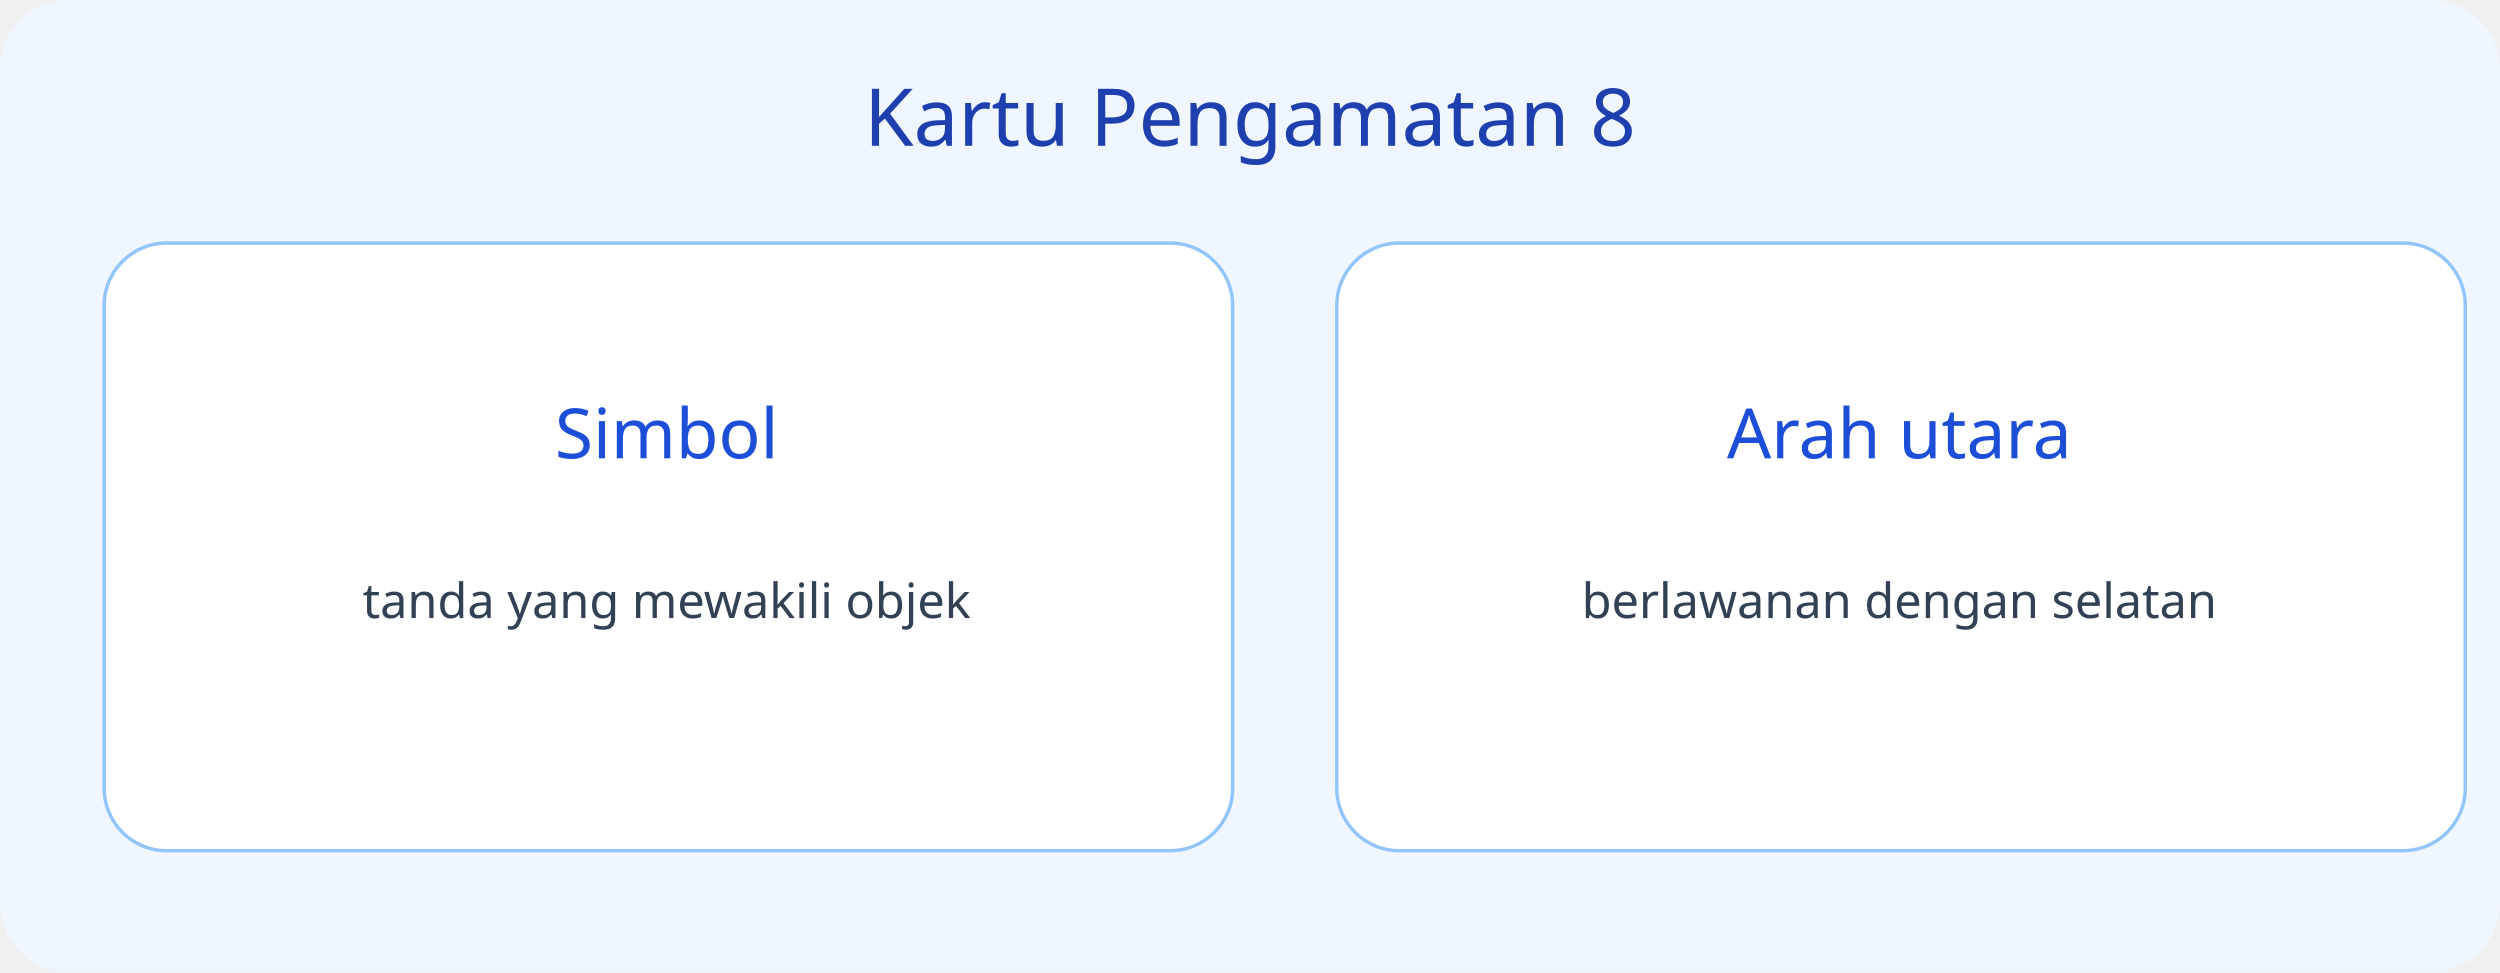
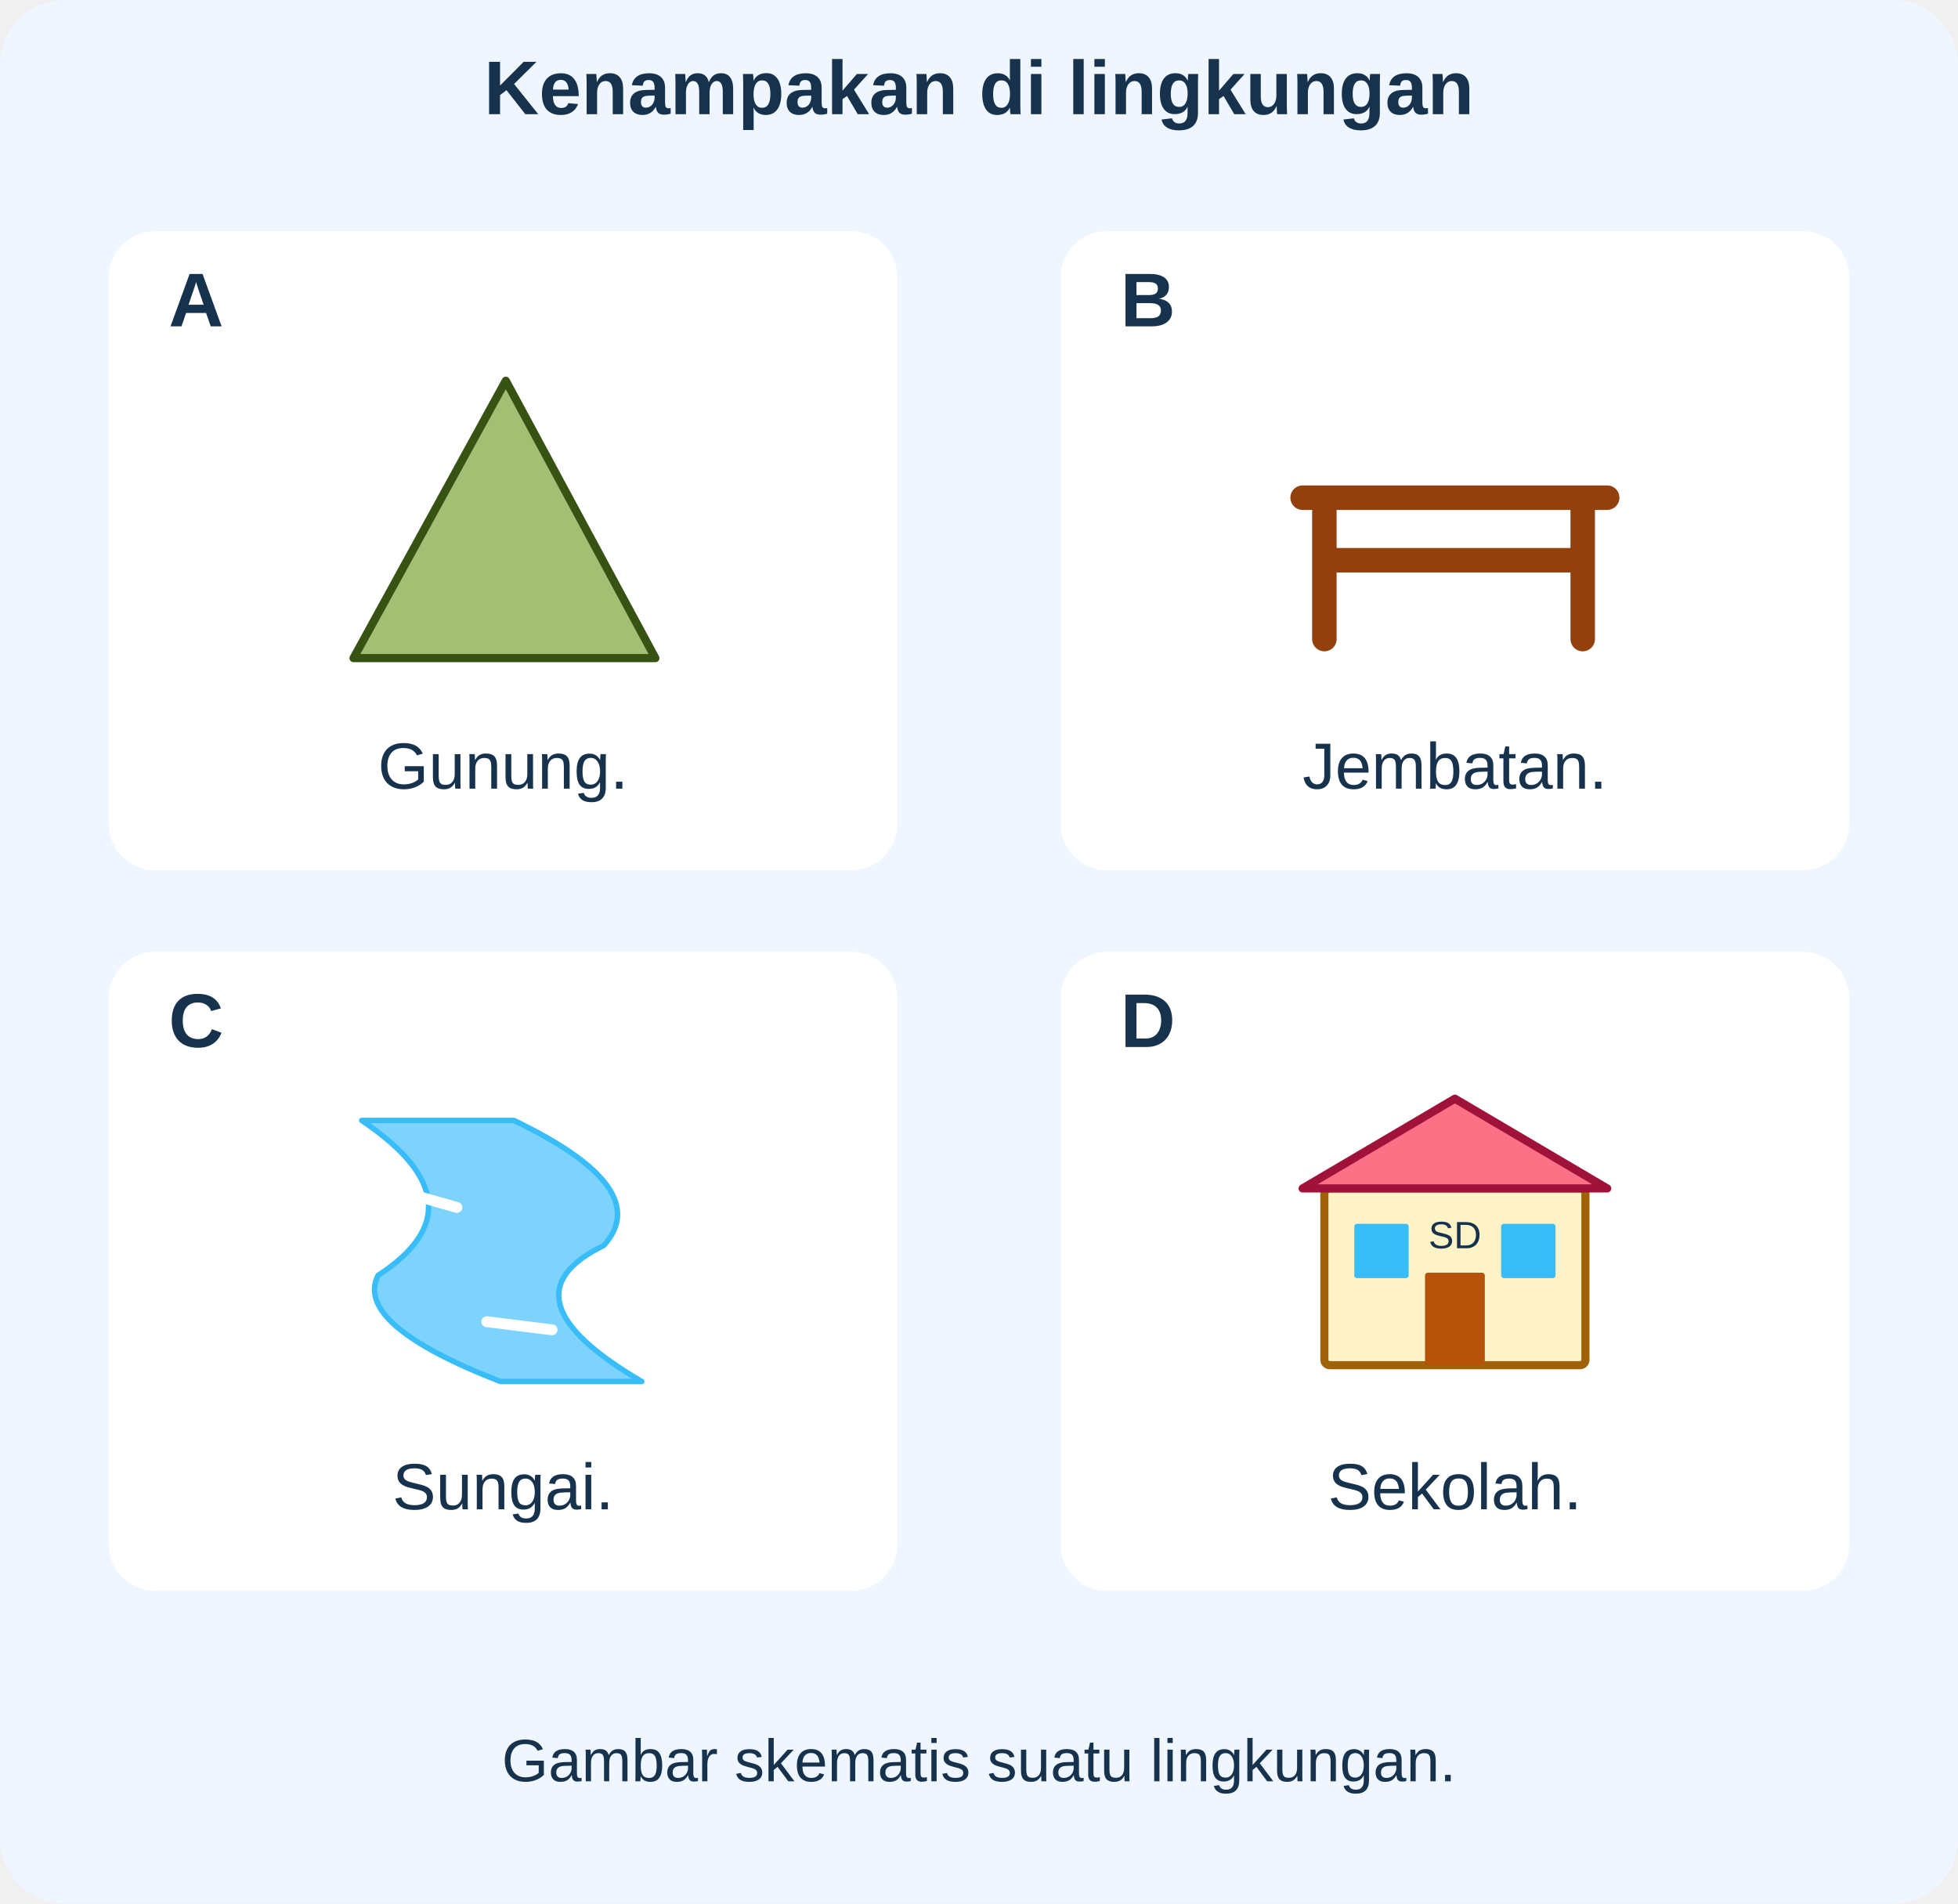
- <svg xmlns="http://www.w3.org/2000/svg" viewBox="0 0 720 280">
-   <rect width="720" height="280" rx="20" fill="#eff6ff" />
-   <text x="360" y="42" font-size="23" text-anchor="middle" font-family="sans-serif" fill="#1e40af">Kartu Pengamatan 8</text>
-   <rect x="30" y="70" width="325" height="175" rx="18" fill="white" stroke="#93c5fd" />
-   <text x="192" y="132" font-size="20" text-anchor="middle" font-family="sans-serif" fill="#1d4ed8">Simbol</text>
-   <text x="192" y="178" font-size="14" text-anchor="middle" font-family="sans-serif" fill="#334155">tanda yang mewakili objek</text>
-   <rect x="385" y="70" width="325" height="175" rx="18" fill="white" stroke="#93c5fd" />
-   <text x="547" y="132" font-size="20" text-anchor="middle" font-family="sans-serif" fill="#1d4ed8">Arah utara</text>
-   <text x="547" y="178" font-size="14" text-anchor="middle" font-family="sans-serif" fill="#334155">berlawanan dengan selatan</text>
+ <svg xmlns="http://www.w3.org/2000/svg" viewBox="0 0 720 700" role="img" aria-labelledby="title desc">
+   <g font-family="Arial, sans-serif">
+     <rect x="0" y="0" width="720" height="700" rx="24" fill="#eff6ff" stroke="none" stroke-width="3" />
+     <text x="360" y="42" font-size="28" fill="#17324d" text-anchor="middle" font-weight="750">Kenampakan di lingkungan</text>
+     <rect x="40" y="85" width="290" height="235" rx="17" fill="white" stroke="none" stroke-width="3" />
+     <text x="62" y="120" font-size="28" fill="#17324d" text-anchor="start" font-weight="750">A</text>
+     <g transform="translate(125 130)">
+       <path d="M5 112 L61 10 L116 112 Z" fill="#a3bf73" stroke="#365314" stroke-width="3" stroke-linecap="round" stroke-linejoin="round" />
+     </g>
+     <text x="185" y="290" font-size="24" fill="#17324d" text-anchor="middle" font-weight="500">Gunung.</text>
+     <rect x="390" y="85" width="290" height="235" rx="17" fill="white" stroke="none" stroke-width="3" />
+     <text x="412" y="120" font-size="28" fill="#17324d" text-anchor="start" font-weight="750">B</text>
+     <g transform="translate(475 130)">
+       <path d="M4 53 H116 M12 53 V105 M107 53 V105 M12 76 H107" fill="none" stroke="#92400e" stroke-width="9" stroke-linecap="round" stroke-linejoin="round" />
+     </g>
+     <text x="535" y="290" font-size="24" fill="#17324d" text-anchor="middle" font-weight="500">Jembatan.</text>
+     <rect x="40" y="350" width="290" height="235" rx="17" fill="white" stroke="none" stroke-width="3" />
+     <text x="62" y="385" font-size="28" fill="#17324d" text-anchor="start" font-weight="750">C</text>
+     <g transform="translate(125 395)">
+       <path d="M8 17 Q54 48 14 74 Q5 92 59 113 L111 113 Q58 82 97 63 Q116 42 64 17 Z" fill="#7dd3fc" stroke="#38bdf8" stroke-width="2" stroke-linecap="round" stroke-linejoin="round" />
+       <path d="M22 43 L43 49 M54 91 L78 94" fill="none" stroke="white" stroke-width="4" stroke-linecap="round" stroke-linejoin="round" />
+     </g>
+     <text x="185" y="555" font-size="24" fill="#17324d" text-anchor="middle" font-weight="500">Sungai.</text>
+     <rect x="390" y="350" width="290" height="235" rx="17" fill="white" stroke="none" stroke-width="3" />
+     <text x="412" y="385" font-size="28" fill="#17324d" text-anchor="start" font-weight="750">D</text>
+     <g transform="translate(475 395)">
+       <rect x="12" y="42" width="96" height="65" rx="2" fill="#fef3c7" stroke="#a16207" stroke-width="3" />
+       <path d="M4 42 L60 9 L116 42 Z" fill="#fb7185" stroke="#9f1239" stroke-width="3" stroke-linecap="round" stroke-linejoin="round" />
+       <rect x="23" y="55" width="20" height="20" rx="1" fill="#38bdf8" stroke="none" stroke-width="3" />
+       <rect x="77" y="55" width="20" height="20" rx="1" fill="#38bdf8" stroke="none" stroke-width="3" />
+       <rect x="49" y="73" width="22" height="34" rx="1" fill="#b45309" stroke="none" stroke-width="3" />
+       <text x="60" y="64" font-size="14" fill="#17324d" text-anchor="middle" font-weight="500">SD</text>
+     </g>
+     <text x="535" y="555" font-size="24" fill="#17324d" text-anchor="middle" font-weight="500">Sekolah.</text>
+     <text x="360" y="655" font-size="22" fill="#17324d" text-anchor="middle" font-weight="500">Gambar skematis suatu lingkungan.</text>
+   </g>
</svg>
